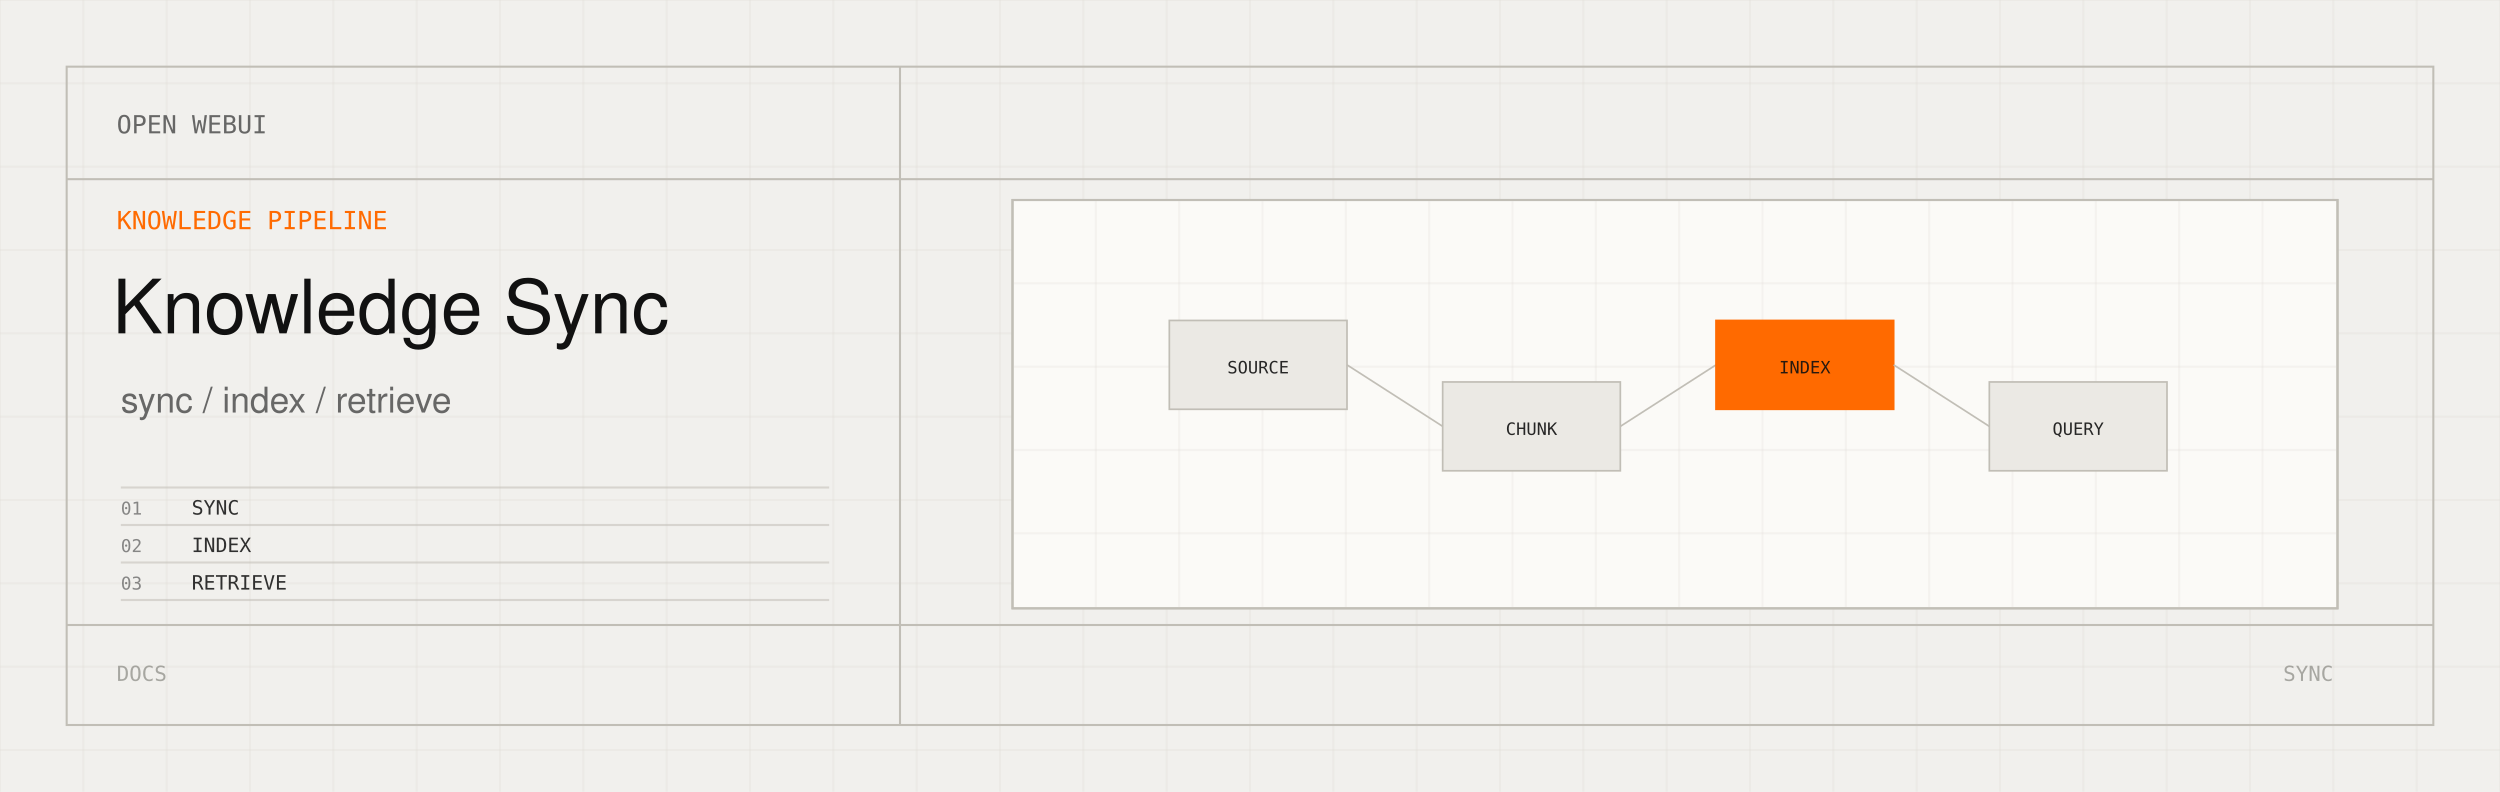
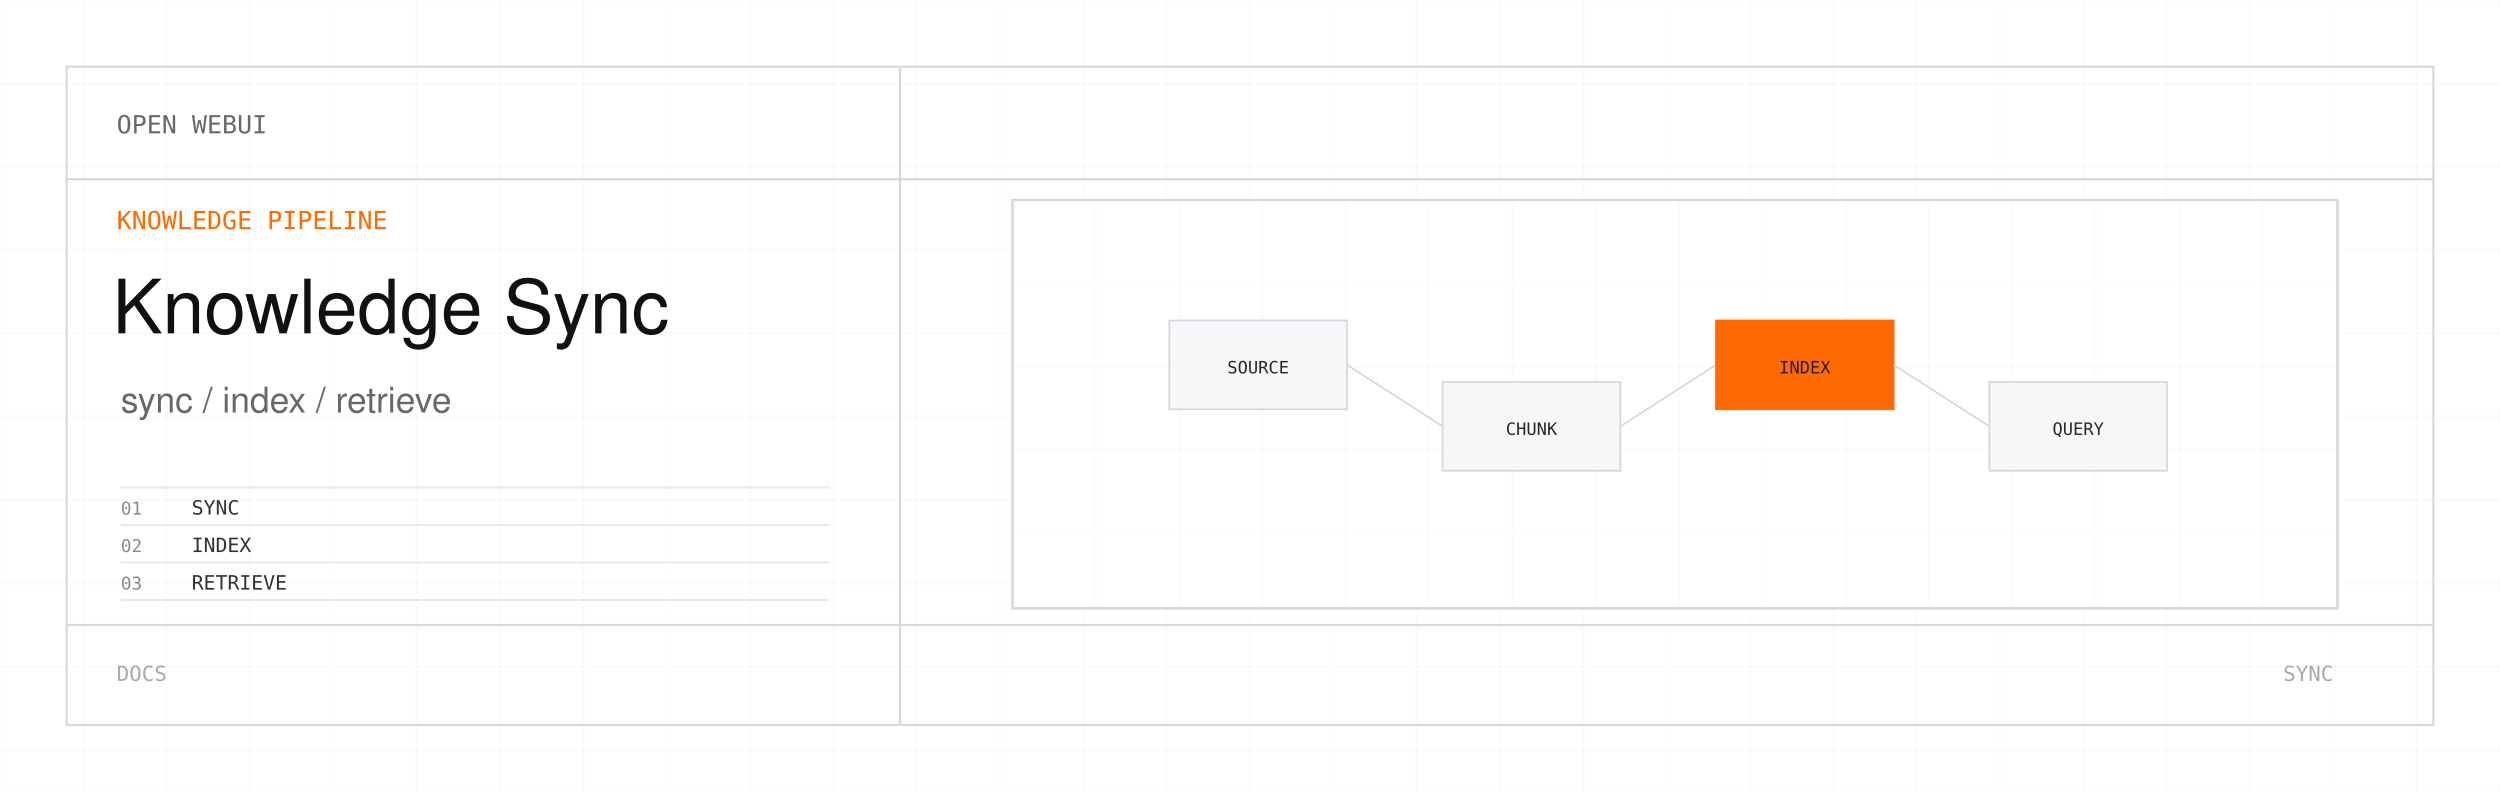
<svg xmlns="http://www.w3.org/2000/svg" viewBox="0 0 1200 380">
  <defs>
    <clipPath id="kbsync-light-svg-diagram">
      <rect x="486" y="96" width="636" height="196" />
    </clipPath>
  </defs>
-   <rect width="1200" height="380" fill="#f1f0ed" />
-   <path d="M0 0V380" stroke="#dedbd4" opacity="0.28" />
-   <path d="M40 0V380" stroke="#dedbd4" opacity="0.28" />
-   <path d="M80 0V380" stroke="#dedbd4" opacity="0.28" />
-   <path d="M120 0V380" stroke="#dedbd4" opacity="0.28" />
-   <path d="M160 0V380" stroke="#dedbd4" opacity="0.28" />
-   <path d="M200 0V380" stroke="#dedbd4" opacity="0.28" />
-   <path d="M240 0V380" stroke="#dedbd4" opacity="0.28" />
-   <path d="M280 0V380" stroke="#dedbd4" opacity="0.28" />
-   <path d="M320 0V380" stroke="#dedbd4" opacity="0.28" />
-   <path d="M360 0V380" stroke="#dedbd4" opacity="0.28" />
-   <path d="M400 0V380" stroke="#dedbd4" opacity="0.28" />
-   <path d="M440 0V380" stroke="#dedbd4" opacity="0.28" />
-   <path d="M480 0V380" stroke="#dedbd4" opacity="0.28" />
-   <path d="M520 0V380" stroke="#dedbd4" opacity="0.28" />
-   <path d="M560 0V380" stroke="#dedbd4" opacity="0.28" />
-   <path d="M600 0V380" stroke="#dedbd4" opacity="0.28" />
-   <path d="M640 0V380" stroke="#dedbd4" opacity="0.28" />
-   <path d="M680 0V380" stroke="#dedbd4" opacity="0.28" />
-   <path d="M720 0V380" stroke="#dedbd4" opacity="0.28" />
-   <path d="M760 0V380" stroke="#dedbd4" opacity="0.28" />
-   <path d="M800 0V380" stroke="#dedbd4" opacity="0.28" />
-   <path d="M840 0V380" stroke="#dedbd4" opacity="0.28" />
-   <path d="M880 0V380" stroke="#dedbd4" opacity="0.28" />
-   <path d="M920 0V380" stroke="#dedbd4" opacity="0.28" />
-   <path d="M960 0V380" stroke="#dedbd4" opacity="0.28" />
-   <path d="M1000 0V380" stroke="#dedbd4" opacity="0.28" />
-   <path d="M1040 0V380" stroke="#dedbd4" opacity="0.28" />
-   <path d="M1080 0V380" stroke="#dedbd4" opacity="0.28" />
-   <path d="M1120 0V380" stroke="#dedbd4" opacity="0.28" />
-   <path d="M1160 0V380" stroke="#dedbd4" opacity="0.28" />
-   <path d="M1200 0V380" stroke="#dedbd4" opacity="0.28" />
-   <path d="M0 0H1200" stroke="#dedbd4" opacity="0.28" />
-   <path d="M0 40H1200" stroke="#dedbd4" opacity="0.28" />
-   <path d="M0 80H1200" stroke="#dedbd4" opacity="0.28" />
-   <path d="M0 120H1200" stroke="#dedbd4" opacity="0.28" />
-   <path d="M0 160H1200" stroke="#dedbd4" opacity="0.28" />
-   <path d="M0 200H1200" stroke="#dedbd4" opacity="0.28" />
-   <path d="M0 240H1200" stroke="#dedbd4" opacity="0.28" />
-   <path d="M0 280H1200" stroke="#dedbd4" opacity="0.28" />
-   <path d="M0 320H1200" stroke="#dedbd4" opacity="0.28" />
-   <path d="M0 360H1200" stroke="#dedbd4" opacity="0.28" />
-   <rect x="32" y="32" width="1136" height="316" fill="none" stroke="#c1beb6" stroke-width="1" />
-   <path d="M32 86H1168M432 32V348M32 300H1168" stroke="#c1beb6" stroke-width="1" />
+   <rect width="1200" height="380" fill="#ffffff" />
+   <path d="M0 0V380" stroke="#eceff2" opacity="0.28" />
+   <path d="M40 0V380" stroke="#eceff2" opacity="0.28" />
+   <path d="M80 0V380" stroke="#eceff2" opacity="0.28" />
+   <path d="M120 0V380" stroke="#eceff2" opacity="0.28" />
+   <path d="M160 0V380" stroke="#eceff2" opacity="0.28" />
+   <path d="M200 0V380" stroke="#eceff2" opacity="0.28" />
+   <path d="M240 0V380" stroke="#eceff2" opacity="0.28" />
+   <path d="M280 0V380" stroke="#eceff2" opacity="0.28" />
+   <path d="M320 0V380" stroke="#eceff2" opacity="0.28" />
+   <path d="M360 0V380" stroke="#eceff2" opacity="0.28" />
+   <path d="M400 0V380" stroke="#eceff2" opacity="0.28" />
+   <path d="M440 0V380" stroke="#eceff2" opacity="0.28" />
+   <path d="M480 0V380" stroke="#eceff2" opacity="0.28" />
+   <path d="M520 0V380" stroke="#eceff2" opacity="0.28" />
+   <path d="M560 0V380" stroke="#eceff2" opacity="0.28" />
+   <path d="M600 0V380" stroke="#eceff2" opacity="0.28" />
+   <path d="M640 0V380" stroke="#eceff2" opacity="0.28" />
+   <path d="M680 0V380" stroke="#eceff2" opacity="0.28" />
+   <path d="M720 0V380" stroke="#eceff2" opacity="0.28" />
+   <path d="M760 0V380" stroke="#eceff2" opacity="0.28" />
+   <path d="M800 0V380" stroke="#eceff2" opacity="0.28" />
+   <path d="M840 0V380" stroke="#eceff2" opacity="0.28" />
+   <path d="M880 0V380" stroke="#eceff2" opacity="0.28" />
+   <path d="M920 0V380" stroke="#eceff2" opacity="0.28" />
+   <path d="M960 0V380" stroke="#eceff2" opacity="0.28" />
+   <path d="M1000 0V380" stroke="#eceff2" opacity="0.28" />
+   <path d="M1040 0V380" stroke="#eceff2" opacity="0.28" />
+   <path d="M1080 0V380" stroke="#eceff2" opacity="0.28" />
+   <path d="M1120 0V380" stroke="#eceff2" opacity="0.28" />
+   <path d="M1160 0V380" stroke="#eceff2" opacity="0.28" />
+   <path d="M1200 0V380" stroke="#eceff2" opacity="0.28" />
+   <path d="M0 0H1200" stroke="#eceff2" opacity="0.28" />
+   <path d="M0 40H1200" stroke="#eceff2" opacity="0.28" />
+   <path d="M0 80H1200" stroke="#eceff2" opacity="0.28" />
+   <path d="M0 120H1200" stroke="#eceff2" opacity="0.28" />
+   <path d="M0 160H1200" stroke="#eceff2" opacity="0.28" />
+   <path d="M0 200H1200" stroke="#eceff2" opacity="0.28" />
+   <path d="M0 240H1200" stroke="#eceff2" opacity="0.28" />
+   <path d="M0 280H1200" stroke="#eceff2" opacity="0.28" />
+   <path d="M0 320H1200" stroke="#eceff2" opacity="0.28" />
+   <path d="M0 360H1200" stroke="#eceff2" opacity="0.28" />
+   <rect x="32" y="32" width="1136" height="316" fill="none" stroke="#d4d7dc" stroke-width="1" />
+   <path d="M32 86H1168M432 32V348M32 300H1168" stroke="#d4d7dc" stroke-width="1" />
  <text x="56" y="64" font-family="JetBrains Mono, SFMono-Regular, Menlo, Consolas, monospace" font-size="12" fill="#585858" opacity="0.9" text-anchor="start">OPEN WEBUI</text>
  <text x="56" y="110" font-family="JetBrains Mono, SFMono-Regular, Menlo, Consolas, monospace" font-size="12" fill="#ff6a00" opacity="1" text-anchor="start">KNOWLEDGE PIPELINE</text>
  <text x="54" y="160" font-family="Helvetica Neue, Helvetica, Arial, sans-serif" font-size="36" font-weight="400" fill="#111111" opacity="1" text-anchor="start">Knowledge Sync</text>
  <text x="58" y="198" font-family="Helvetica Neue, Helvetica, Arial, sans-serif" font-size="17" font-weight="350" fill="#585858" opacity="0.9" text-anchor="start">sync / index / retrieve</text>
-   <path d="M58 234H398" stroke="#c1beb6" opacity="0.55" />
+   <path d="M58 234H398" stroke="#d4d7dc" opacity="0.55" />
  <text x="58" y="247" font-family="JetBrains Mono, SFMono-Regular, Menlo, Consolas, monospace" font-size="8.5" fill="#585858" opacity="0.7" text-anchor="start">01</text>
  <text x="92" y="247" font-family="JetBrains Mono, SFMono-Regular, Menlo, Consolas, monospace" font-size="9.5" fill="#111111" opacity="0.86" text-anchor="start">SYNC</text>
-   <path d="M58 252H398" stroke="#c1beb6" opacity="0.55" />
+   <path d="M58 252H398" stroke="#d4d7dc" opacity="0.55" />
  <text x="58" y="265" font-family="JetBrains Mono, SFMono-Regular, Menlo, Consolas, monospace" font-size="8.5" fill="#585858" opacity="0.7" text-anchor="start">02</text>
  <text x="92" y="265" font-family="JetBrains Mono, SFMono-Regular, Menlo, Consolas, monospace" font-size="9.5" fill="#111111" opacity="0.86" text-anchor="start">INDEX</text>
-   <path d="M58 270H398" stroke="#c1beb6" opacity="0.55" />
+   <path d="M58 270H398" stroke="#d4d7dc" opacity="0.55" />
  <text x="58" y="283" font-family="JetBrains Mono, SFMono-Regular, Menlo, Consolas, monospace" font-size="8.5" fill="#585858" opacity="0.7" text-anchor="start">03</text>
  <text x="92" y="283" font-family="JetBrains Mono, SFMono-Regular, Menlo, Consolas, monospace" font-size="9.5" fill="#111111" opacity="0.86" text-anchor="start">RETRIEVE</text>
-   <path d="M58 288H398" stroke="#c1beb6" opacity="0.55" />
-   <rect x="486" y="96" width="636" height="196" fill="#fbfaf7" stroke="#c1beb6" />
+   <path d="M58 288H398" stroke="#d4d7dc" opacity="0.55" />
+   <rect x="486" y="96" width="636" height="196" fill="#ffffff" stroke="#d4d7dc" />
  <g clip-path="url(#kbsync-light-svg-diagram)">
-     <path d="M526 96V292" stroke="#dedbd4" opacity="0.24" />
-     <path d="M566 96V292" stroke="#dedbd4" opacity="0.24" />
-     <path d="M606 96V292" stroke="#dedbd4" opacity="0.24" />
-     <path d="M646 96V292" stroke="#dedbd4" opacity="0.24" />
-     <path d="M686 96V292" stroke="#dedbd4" opacity="0.24" />
-     <path d="M726 96V292" stroke="#dedbd4" opacity="0.24" />
-     <path d="M766 96V292" stroke="#dedbd4" opacity="0.24" />
-     <path d="M806 96V292" stroke="#dedbd4" opacity="0.24" />
-     <path d="M846 96V292" stroke="#dedbd4" opacity="0.24" />
-     <path d="M886 96V292" stroke="#dedbd4" opacity="0.24" />
-     <path d="M926 96V292" stroke="#dedbd4" opacity="0.24" />
-     <path d="M966 96V292" stroke="#dedbd4" opacity="0.24" />
-     <path d="M1006 96V292" stroke="#dedbd4" opacity="0.24" />
-     <path d="M1046 96V292" stroke="#dedbd4" opacity="0.24" />
-     <path d="M1086 96V292" stroke="#dedbd4" opacity="0.24" />
-     <path d="M486 136H1122" stroke="#dedbd4" opacity="0.24" />
-     <path d="M486 176H1122" stroke="#dedbd4" opacity="0.24" />
-     <path d="M486 216H1122" stroke="#dedbd4" opacity="0.24" />
-     <path d="M486 256H1122" stroke="#dedbd4" opacity="0.24" />
+     <path d="M526 96V292" stroke="#eceff2" opacity="0.24" />
+     <path d="M566 96V292" stroke="#eceff2" opacity="0.24" />
+     <path d="M606 96V292" stroke="#eceff2" opacity="0.24" />
+     <path d="M646 96V292" stroke="#eceff2" opacity="0.24" />
+     <path d="M686 96V292" stroke="#eceff2" opacity="0.24" />
+     <path d="M726 96V292" stroke="#eceff2" opacity="0.24" />
+     <path d="M766 96V292" stroke="#eceff2" opacity="0.24" />
+     <path d="M806 96V292" stroke="#eceff2" opacity="0.24" />
+     <path d="M846 96V292" stroke="#eceff2" opacity="0.24" />
+     <path d="M886 96V292" stroke="#eceff2" opacity="0.24" />
+     <path d="M926 96V292" stroke="#eceff2" opacity="0.24" />
+     <path d="M966 96V292" stroke="#eceff2" opacity="0.24" />
+     <path d="M1006 96V292" stroke="#eceff2" opacity="0.24" />
+     <path d="M1046 96V292" stroke="#eceff2" opacity="0.24" />
+     <path d="M1086 96V292" stroke="#eceff2" opacity="0.24" />
+     <path d="M486 136H1122" stroke="#eceff2" opacity="0.24" />
+     <path d="M486 176H1122" stroke="#eceff2" opacity="0.24" />
+     <path d="M486 216H1122" stroke="#eceff2" opacity="0.24" />
+     <path d="M486 256H1122" stroke="#eceff2" opacity="0.24" />
    <g transform="translate(804 194) scale(0.82) translate(-804 -194)">
-       <rect x="508" y="145" width="104" height="52" fill="#ebe9e4" stroke="#c1beb6" />
+       <rect x="508" y="145" width="104" height="52" fill="#f6f7f8" stroke="#d4d7dc" />
      <text x="560" y="176" font-family="JetBrains Mono, SFMono-Regular, Menlo, Consolas, monospace" font-size="10" fill="#111111" opacity="0.9" text-anchor="middle">SOURCE</text>
-       <path d="M612 171L668 207" stroke="#c1beb6" />
-       <rect x="668" y="181" width="104" height="52" fill="#ebe9e4" stroke="#c1beb6" />
+       <path d="M612 171L668 207" stroke="#d4d7dc" />
+       <rect x="668" y="181" width="104" height="52" fill="#f6f7f8" stroke="#d4d7dc" />
      <text x="720" y="212" font-family="JetBrains Mono, SFMono-Regular, Menlo, Consolas, monospace" font-size="10" fill="#111111" opacity="0.9" text-anchor="middle">CHUNK</text>
-       <path d="M772 207L828 171" stroke="#c1beb6" />
+       <path d="M772 207L828 171" stroke="#d4d7dc" />
      <rect x="828" y="145" width="104" height="52" fill="#ff6a00" stroke="#ff6a00" />
      <text x="880" y="176" font-family="JetBrains Mono, SFMono-Regular, Menlo, Consolas, monospace" font-size="10" fill="#111111" opacity="0.9" text-anchor="middle">INDEX</text>
-       <path d="M932 171L988 207" stroke="#c1beb6" />
-       <rect x="988" y="181" width="104" height="52" fill="#ebe9e4" stroke="#c1beb6" />
+       <path d="M932 171L988 207" stroke="#d4d7dc" />
+       <rect x="988" y="181" width="104" height="52" fill="#f6f7f8" stroke="#d4d7dc" />
      <text x="1040" y="212" font-family="JetBrains Mono, SFMono-Regular, Menlo, Consolas, monospace" font-size="10" fill="#111111" opacity="0.9" text-anchor="middle">QUERY</text>
    </g>
  </g>
-   <rect x="486" y="96" width="636" height="196" fill="none" stroke="#c1beb6" />
-   <text x="56" y="324" font-family="JetBrains Mono, SFMono-Regular, Menlo, Consolas, monospace" font-size="10" fill="#8a8a84" opacity="0.72" text-anchor="start" dominant-baseline="middle">DOCS</text>
-   <text x="1120" y="324" font-family="JetBrains Mono, SFMono-Regular, Menlo, Consolas, monospace" font-size="10" fill="#8a8a84" opacity="0.72" text-anchor="end" dominant-baseline="middle">SYNC</text>
+   <rect x="486" y="96" width="636" height="196" fill="none" stroke="#d4d7dc" />
+   <text x="56" y="324" font-family="JetBrains Mono, SFMono-Regular, Menlo, Consolas, monospace" font-size="10" fill="#888888" opacity="0.72" text-anchor="start" dominant-baseline="middle">DOCS</text>
+   <text x="1120" y="324" font-family="JetBrains Mono, SFMono-Regular, Menlo, Consolas, monospace" font-size="10" fill="#888888" opacity="0.72" text-anchor="end" dominant-baseline="middle">SYNC</text>
</svg>
